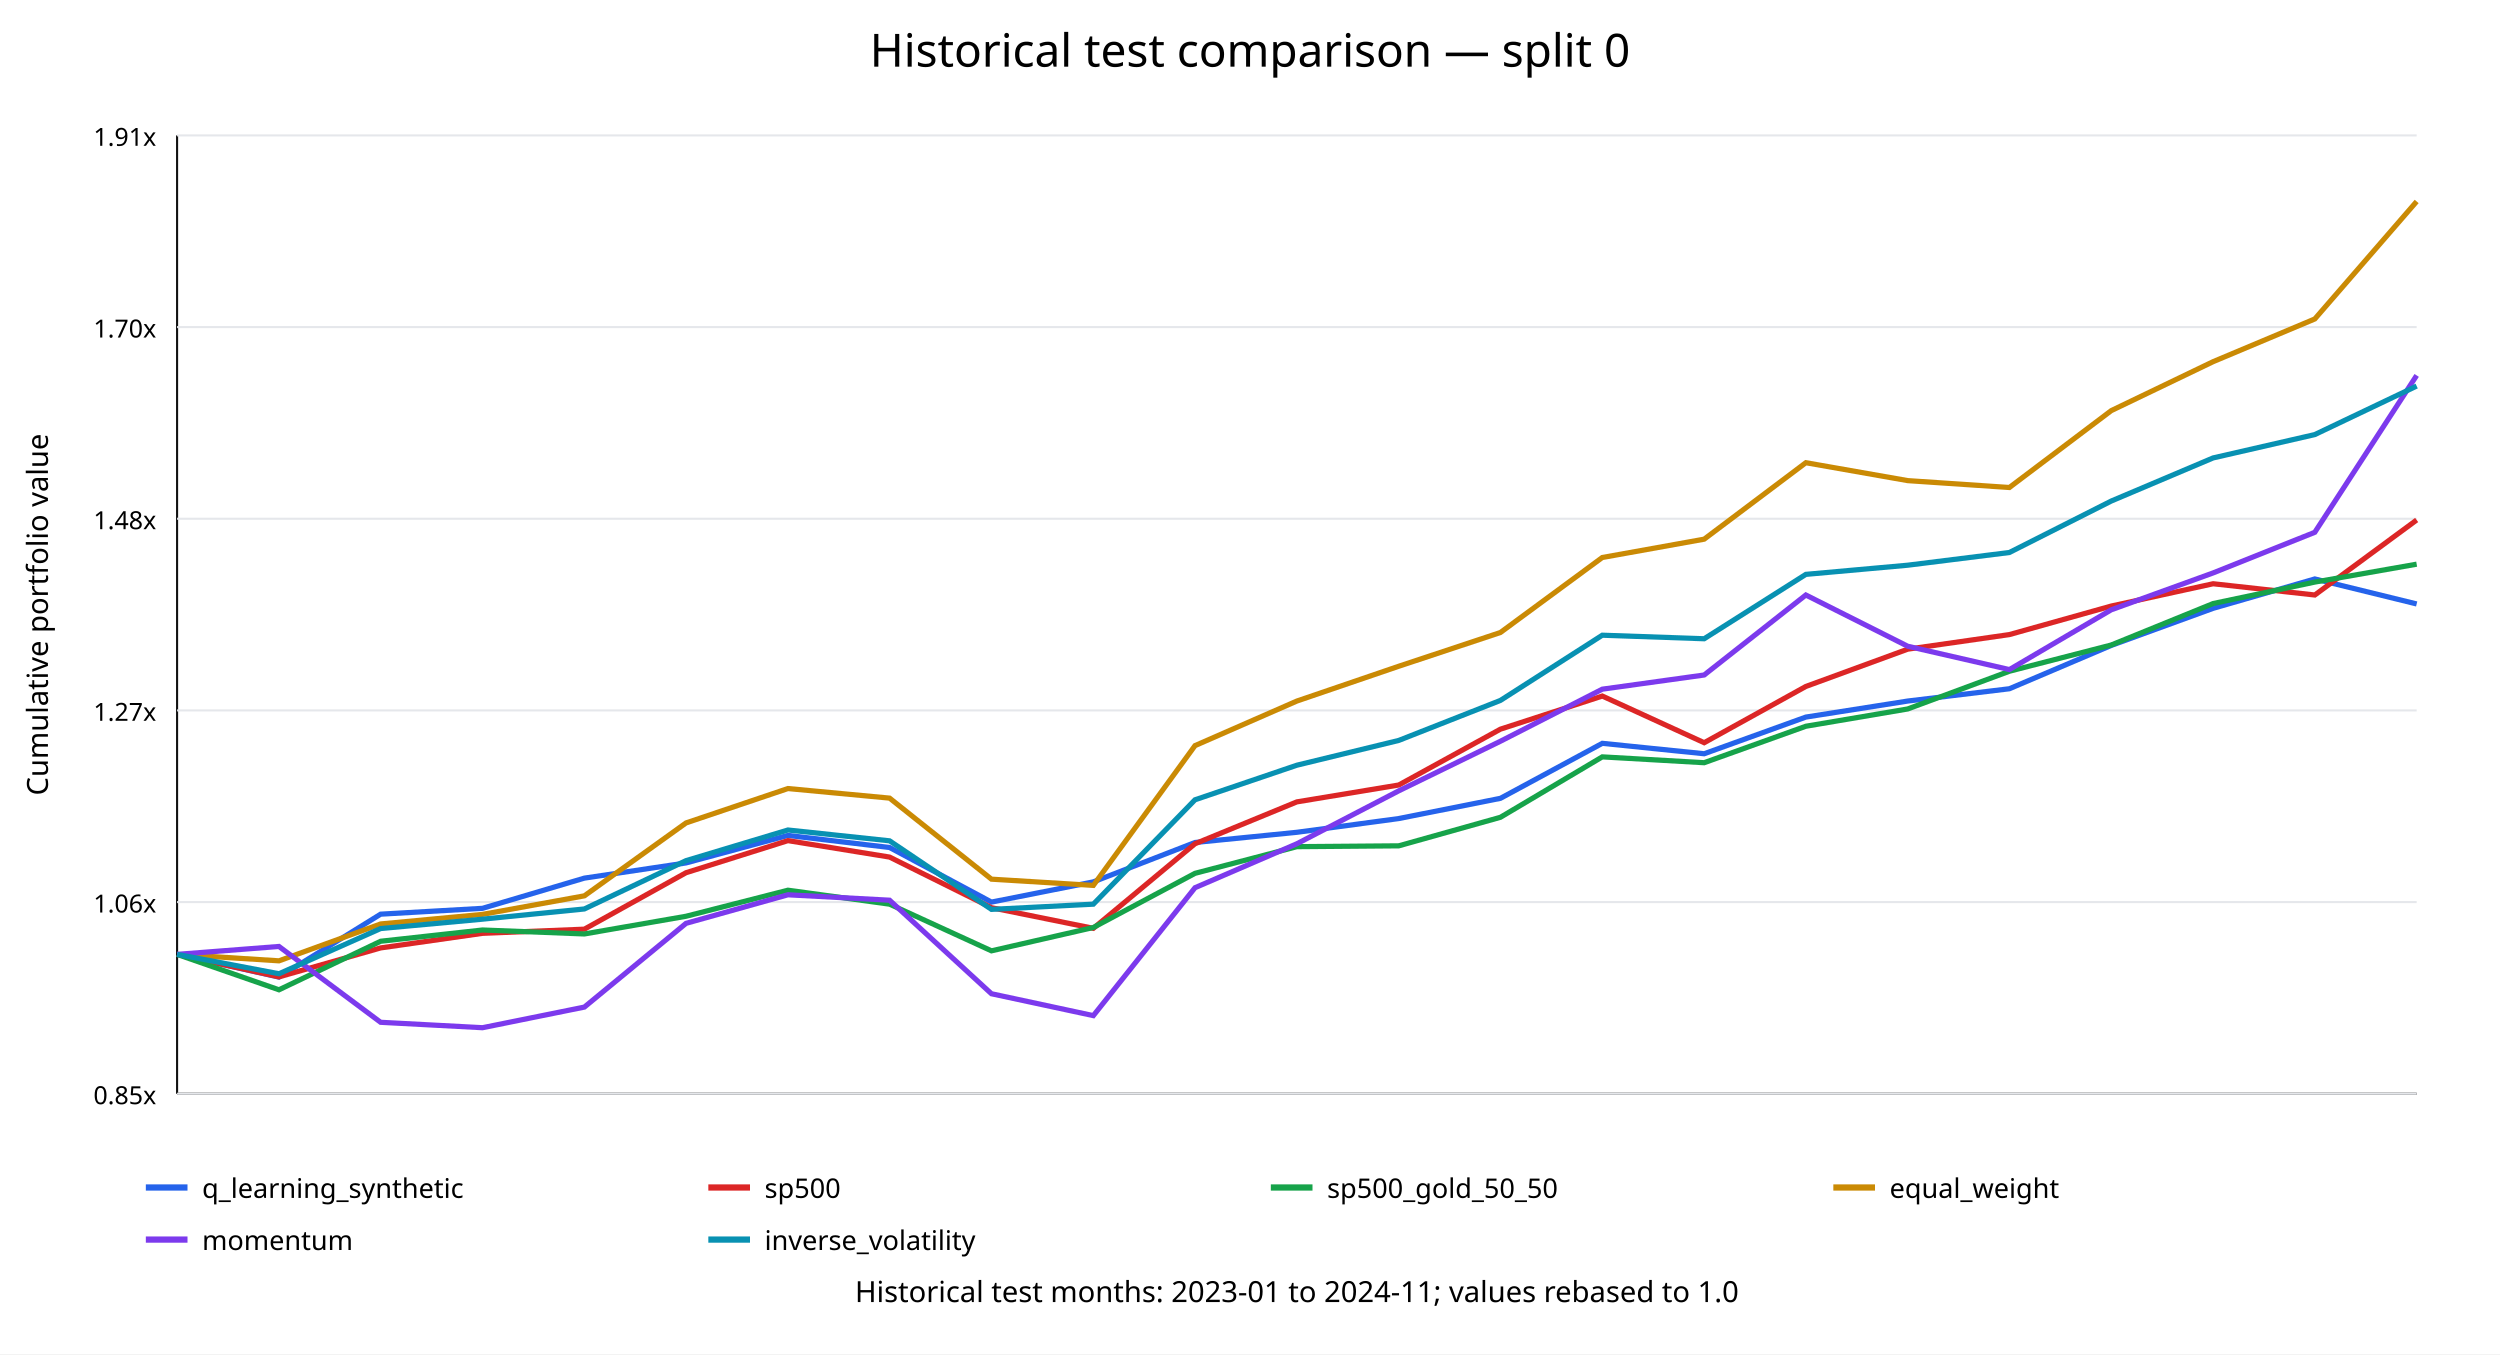
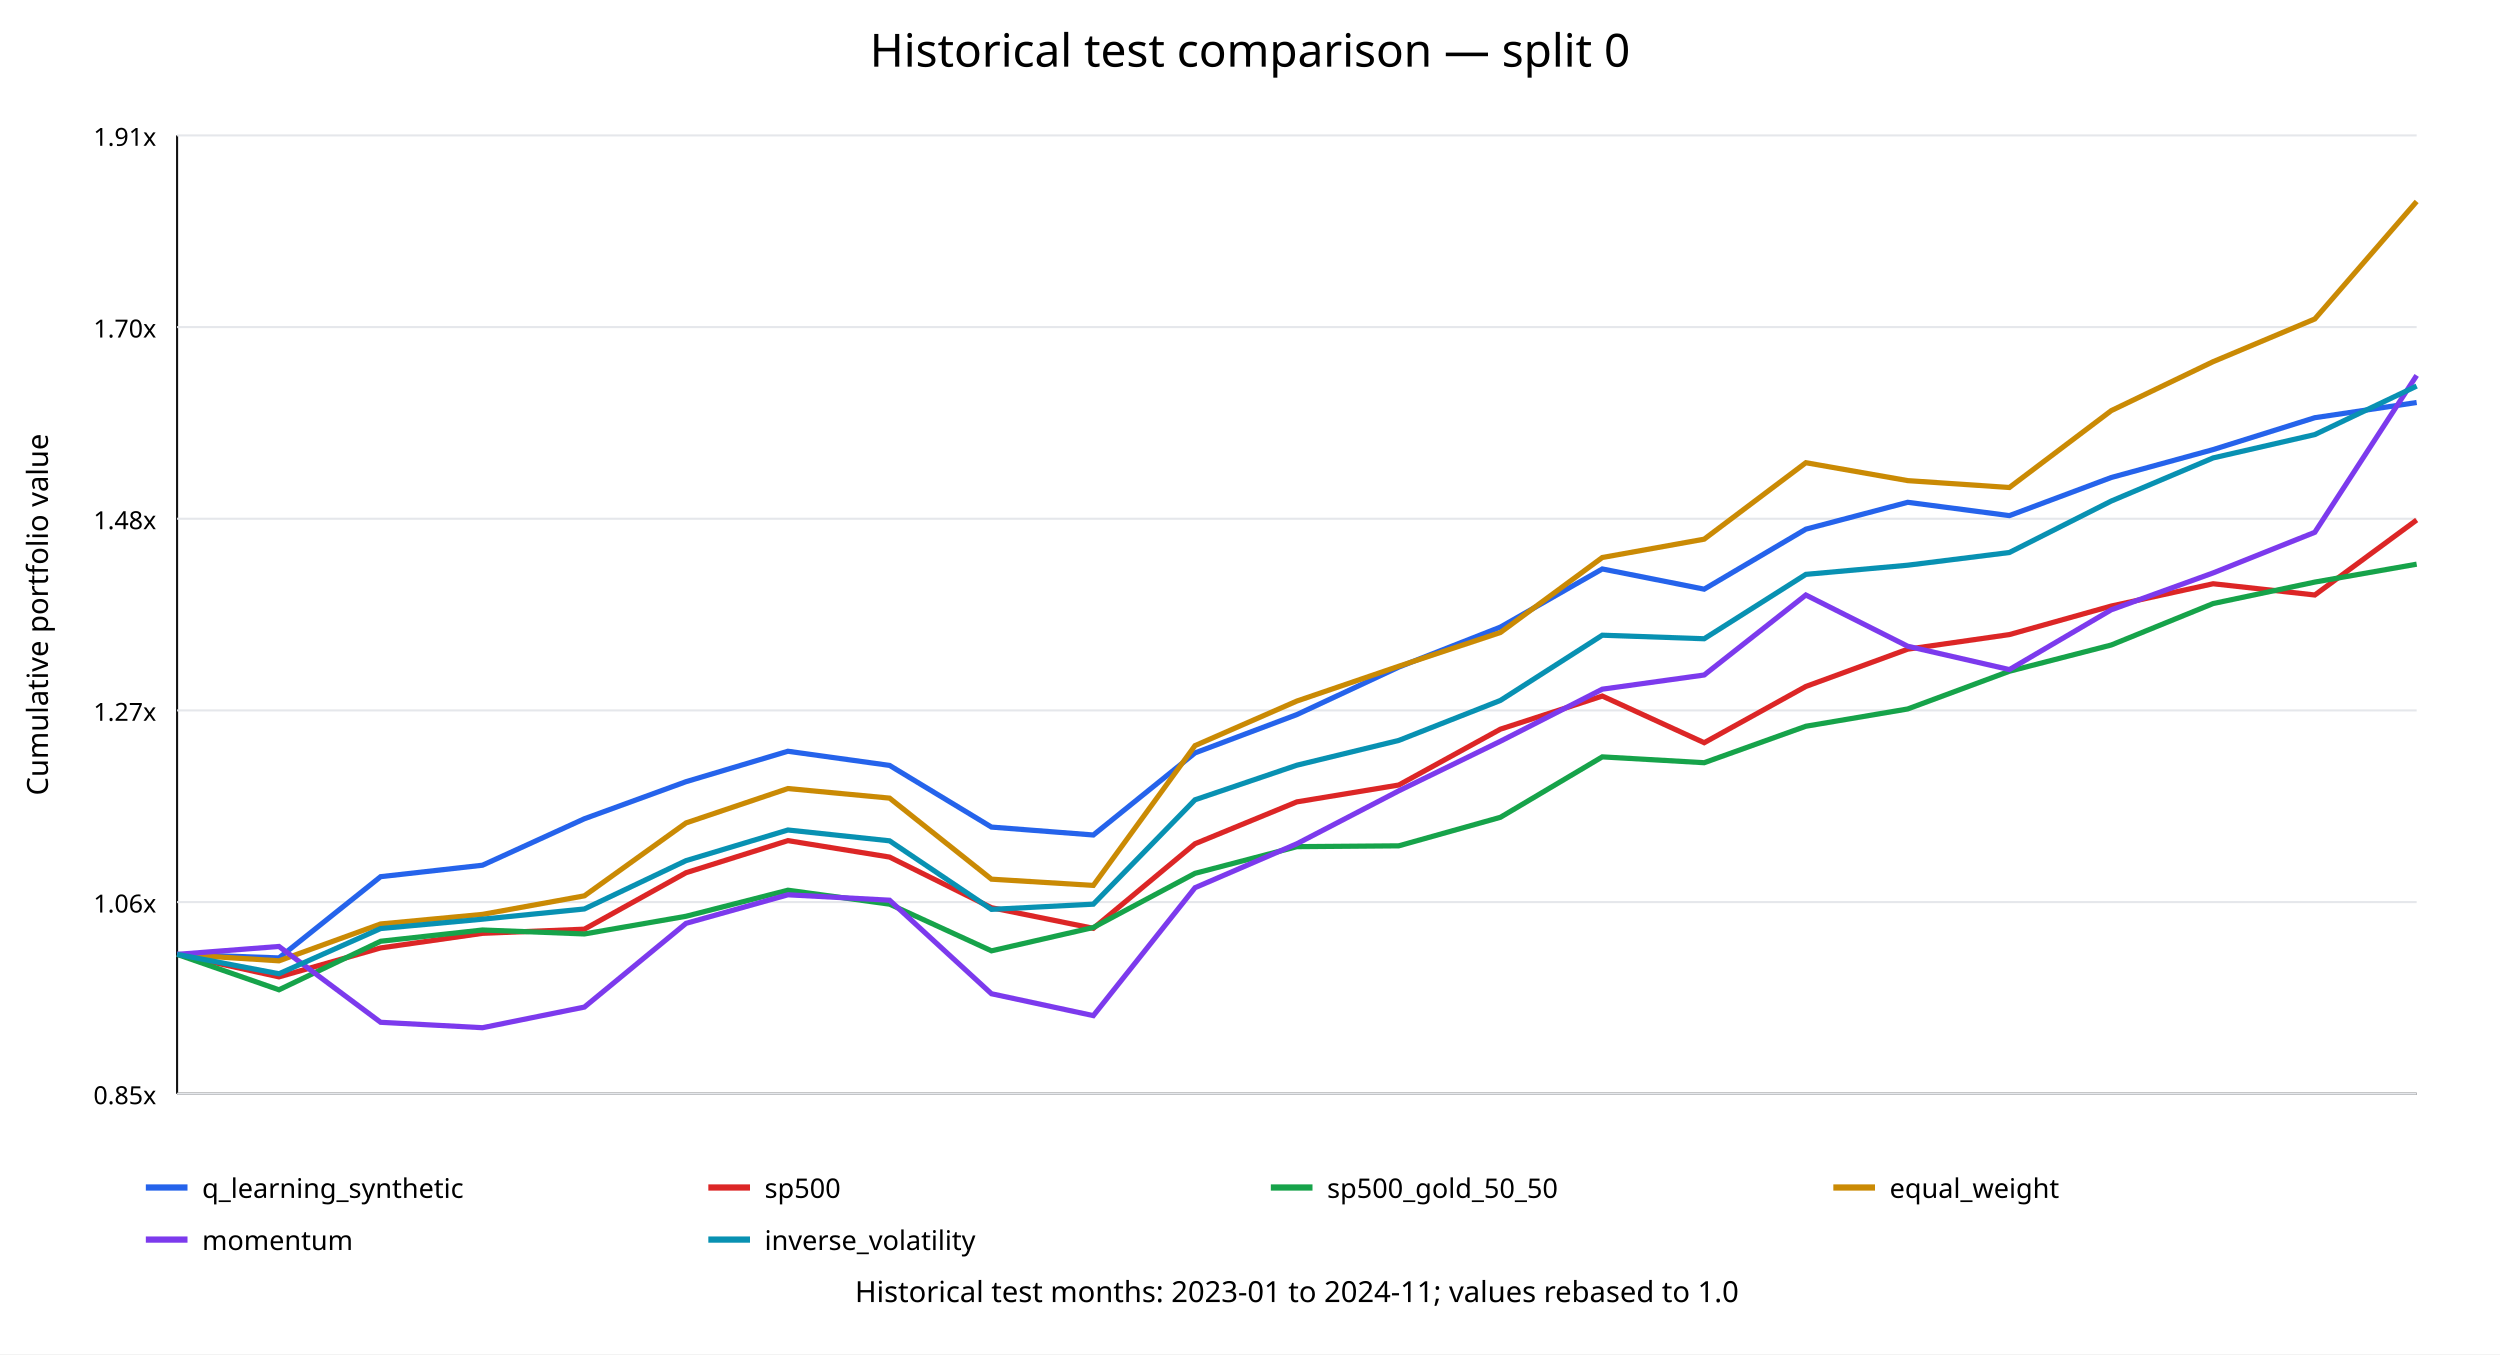
<svg xmlns="http://www.w3.org/2000/svg" width="1200" height="650" viewBox="0 0 1200 650">
  <rect width="100%" height="100%" fill="white" />
  <text x="600" y="32" text-anchor="middle" font-family="sans-serif" font-size="22">Historical test comparison — split 0</text>
  <line x1="85" y1="65" x2="85" y2="525" stroke="#111" />
  <line x1="85" y1="525" x2="1160" y2="525" stroke="#111" />
  <line x1="85" y1="65.0" x2="1160" y2="65.0" stroke="#e5e7eb" />
  <text x="75" y="70.0" text-anchor="end" font-family="sans-serif" font-size="12">1.91x</text>
  <line x1="85" y1="157.0" x2="1160" y2="157.0" stroke="#e5e7eb" />
  <text x="75" y="162.0" text-anchor="end" font-family="sans-serif" font-size="12">1.70x</text>
  <line x1="85" y1="249.0" x2="1160" y2="249.0" stroke="#e5e7eb" />
  <text x="75" y="254.0" text-anchor="end" font-family="sans-serif" font-size="12">1.48x</text>
  <line x1="85" y1="341.0" x2="1160" y2="341.0" stroke="#e5e7eb" />
  <text x="75" y="346.0" text-anchor="end" font-family="sans-serif" font-size="12">1.27x</text>
  <line x1="85" y1="433.0" x2="1160" y2="433.0" stroke="#e5e7eb" />
  <text x="75" y="438.0" text-anchor="end" font-family="sans-serif" font-size="12">1.06x</text>
  <line x1="85" y1="525.0" x2="1160" y2="525.0" stroke="#e5e7eb" />
  <text x="75" y="530.0" text-anchor="end" font-family="sans-serif" font-size="12">0.85x</text>
-   <polyline points="85.0,458.1 133.9,469.0 182.7,438.8 231.6,436.0 280.5,421.5 329.3,414.2 378.2,401.0 427.0,406.8 475.9,433.0 524.8,423.3 573.6,404.4 622.5,399.5 671.4,392.9 720.2,383.2 769.1,356.8 818.0,361.8 866.8,344.2 915.7,336.5 964.5,330.6 1013.4,309.8 1062.3,292.0 1111.1,277.9 1160.0,289.9" fill="none" stroke="#2563eb" stroke-width="2.5" />
+   <polyline points="85.0,458.1 133.9,459.8 182.7,420.8 231.6,415.3 280.5,393.0 329.3,375.2 378.2,360.6 427.0,367.4 475.9,397.0 524.8,400.8 573.6,361.4 622.5,343.0 671.4,320.2 720.2,301.0 769.1,273.1 818.0,282.8 866.8,254.0 915.7,241.1 964.5,247.5 1013.4,229.2 1062.3,215.8 1111.1,200.5 1160.0,193.2" fill="none" stroke="#2563eb" stroke-width="2.5" />
  <line x1="70" y1="570" x2="90" y2="570" stroke="#2563eb" stroke-width="3" />
  <text x="97" y="575" font-family="sans-serif" font-size="13">q_learning_synthetic</text>
  <polyline points="85.0,458.1 133.9,468.9 182.7,455.0 231.6,448.0 280.5,446.0 329.3,418.9 378.2,403.5 427.0,411.4 475.9,435.7 524.8,445.6 573.6,405.0 622.5,384.9 671.4,376.8 720.2,350.0 769.1,334.1 818.0,356.5 866.8,329.5 915.7,311.6 964.5,304.6 1013.4,290.9 1062.3,280.2 1111.1,285.6 1160.0,249.6" fill="none" stroke="#dc2626" stroke-width="2.5" />
  <line x1="340" y1="570" x2="360" y2="570" stroke="#dc2626" stroke-width="3" />
  <text x="367" y="575" font-family="sans-serif" font-size="13">sp500</text>
  <polyline points="85.0,458.1 133.9,475.1 182.7,451.8 231.6,446.4 280.5,448.3 329.3,439.8 378.2,427.3 427.0,434.0 475.9,456.4 524.8,445.2 573.6,419.2 622.5,406.4 671.4,406.0 720.2,392.3 769.1,363.3 818.0,366.1 866.8,348.6 915.7,340.3 964.5,322.2 1013.4,309.6 1062.3,289.7 1111.1,279.4 1160.0,270.8" fill="none" stroke="#16a34a" stroke-width="2.5" />
  <line x1="610" y1="570" x2="630" y2="570" stroke="#16a34a" stroke-width="3" />
  <text x="637" y="575" font-family="sans-serif" font-size="13">sp500_gold_50_50</text>
  <polyline points="85.0,458.1 133.9,461.2 182.7,443.5 231.6,438.9 280.5,430.0 329.3,395.0 378.2,378.5 427.0,383.1 475.9,422.0 524.8,425.0 573.6,357.9 622.5,336.5 671.4,319.8 720.2,303.6 769.1,267.6 818.0,258.8 866.8,222.1 915.7,230.7 964.5,234.0 1013.4,197.1 1062.3,173.6 1111.1,153.1 1160.0,96.7" fill="none" stroke="#ca8a04" stroke-width="2.5" />
  <line x1="880" y1="570" x2="900" y2="570" stroke="#ca8a04" stroke-width="3" />
  <text x="907" y="575" font-family="sans-serif" font-size="13">equal_weight</text>
  <polyline points="85.0,458.1 133.9,454.3 182.7,490.7 231.6,493.3 280.5,483.4 329.3,443.2 378.2,429.5 427.0,432.1 475.9,477.0 524.8,487.5 573.6,426.1 622.5,405.0 671.4,379.6 720.2,355.8 769.1,330.8 818.0,324.0 866.8,285.6 915.7,310.2 964.5,321.4 1013.4,292.7 1062.3,275.0 1111.1,255.5 1160.0,180.2" fill="none" stroke="#7c3aed" stroke-width="2.5" />
  <line x1="70" y1="595" x2="90" y2="595" stroke="#7c3aed" stroke-width="3" />
  <text x="97" y="600" font-family="sans-serif" font-size="13">momentum</text>
  <polyline points="85.0,458.1 133.9,467.4 182.7,445.7 231.6,441.2 280.5,436.3 329.3,413.1 378.2,398.4 427.0,403.6 475.9,436.5 524.8,434.0 573.6,383.9 622.5,367.3 671.4,355.4 720.2,336.2 769.1,304.9 818.0,306.6 866.8,275.7 915.7,271.3 964.5,265.2 1013.4,240.5 1062.3,219.8 1111.1,208.6 1160.0,185.3" fill="none" stroke="#0891b2" stroke-width="2.5" />
  <line x1="340" y1="595" x2="360" y2="595" stroke="#0891b2" stroke-width="3" />
  <text x="367" y="600" font-family="sans-serif" font-size="13">inverse_volatility</text>
  <text x="622.5" y="625" text-anchor="middle" font-family="sans-serif" font-size="14">Historical test months: 2023-01 to 2024-11; values rebased to 1.0</text>
  <text x="23" y="295.0" text-anchor="middle" font-family="sans-serif" font-size="14" transform="rotate(-90 23 295.0)">Cumulative portfolio value</text>
</svg>
